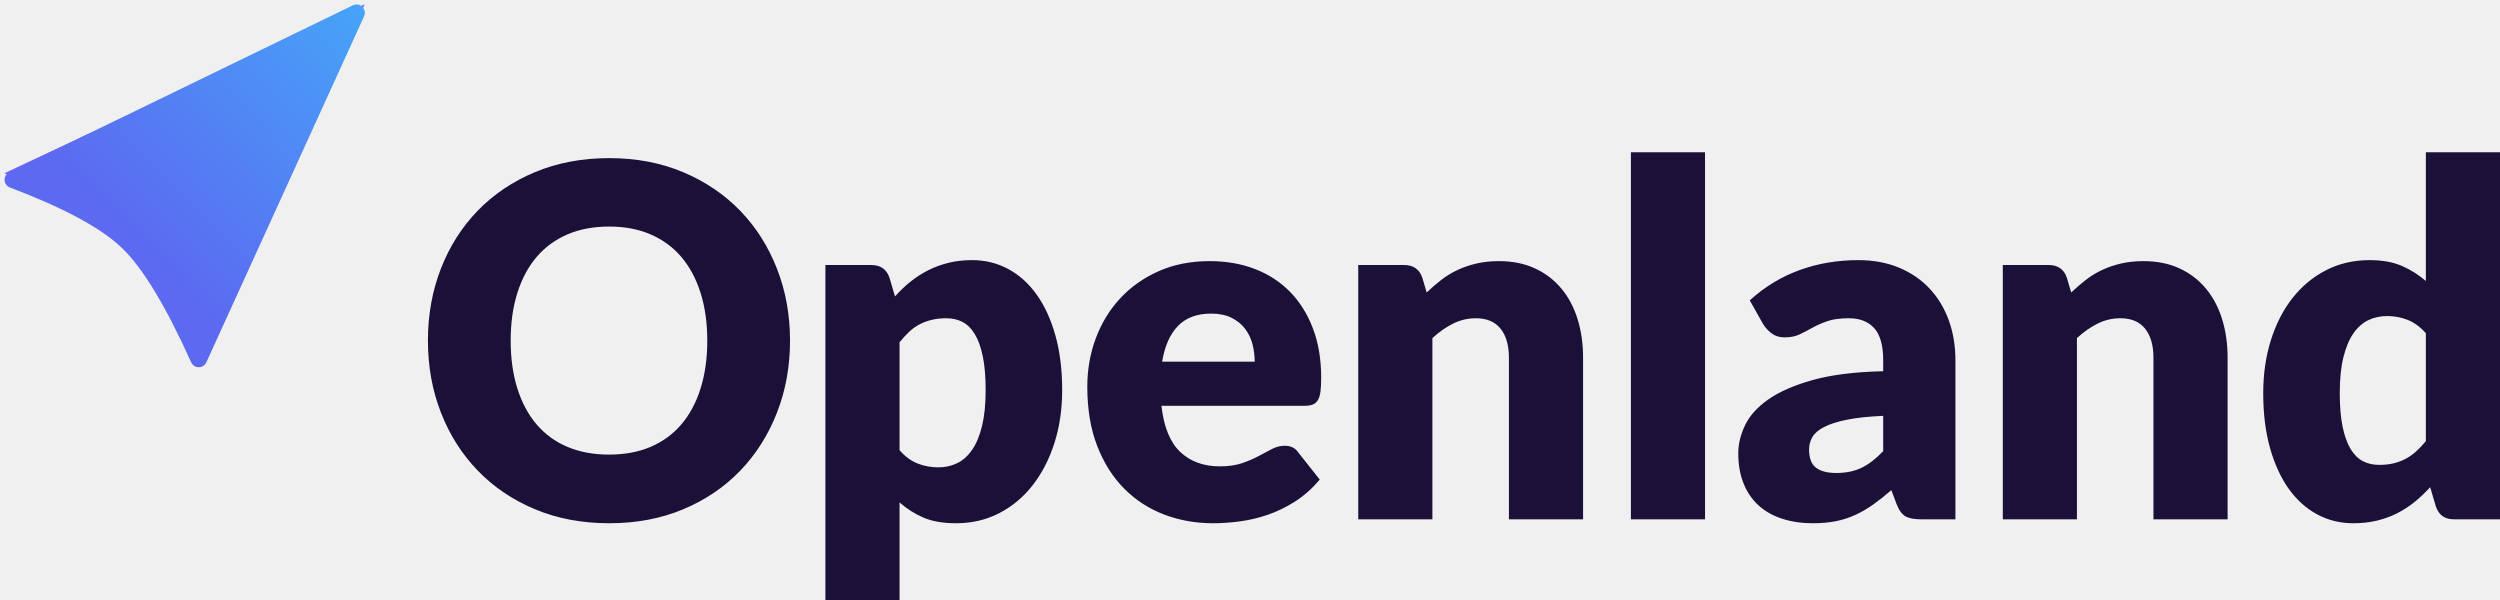
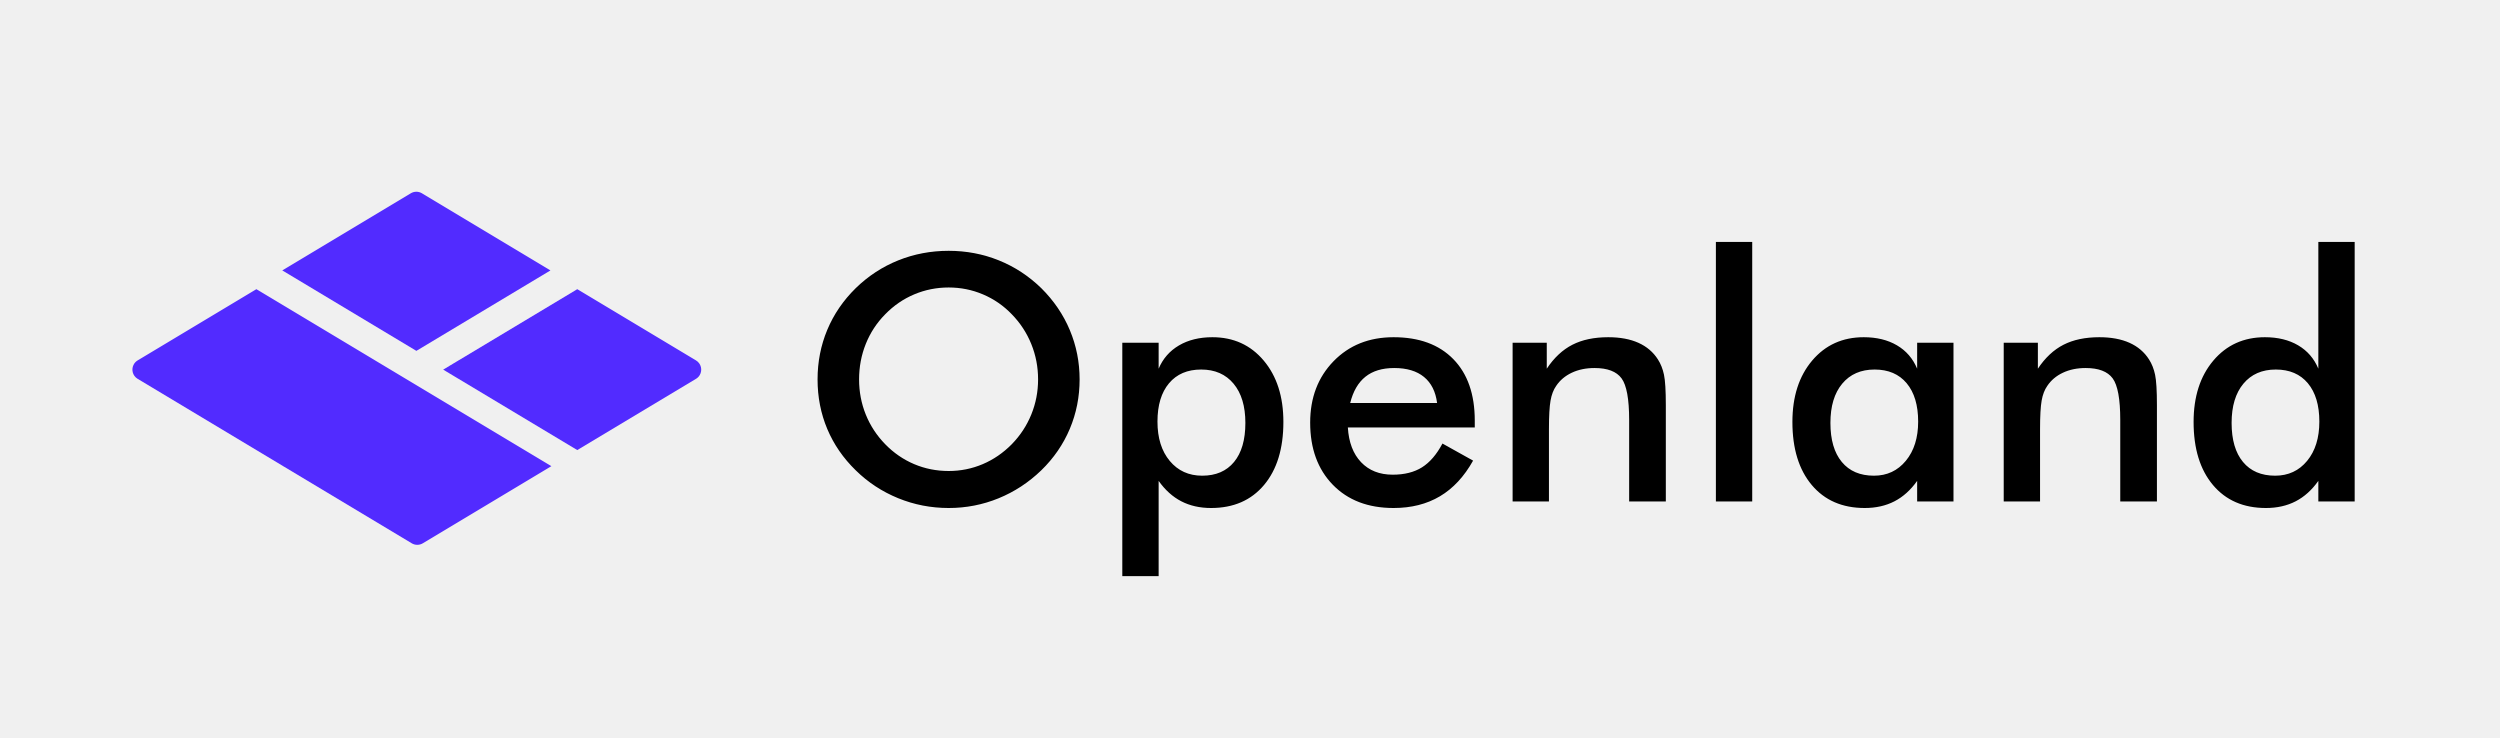
- <svg xmlns="http://www.w3.org/2000/svg" xmlns:xlink="http://www.w3.org/1999/xlink" width="100px" height="24px" viewBox="0 0 100 24" version="1.1">
-   <defs>
-     <polygon id="path-1" points="0 6.754 14.403 0 7.58 14.259 6.064 8.255" />
-     <linearGradient x1="100%" y1="0%" x2="34.191%" y2="65.283%" id="linearGradient-3">
-       <stop stop-color="#46A4F8" offset="0%" />
-       <stop stop-color="#5C69F1" offset="100%" />
-     </linearGradient>
-   </defs>
-   <g id="Socials" stroke="none" stroke-width="1" fill="none" fill-rule="evenodd">
-     <g id="Logo">
-       <path d="M31.601,13.623 C31.601,14.656 31.427,15.617 31.079,16.506 C30.732,17.396 30.242,18.169 29.611,18.826 C28.979,19.483 28.219,19.998 27.329,20.371 C26.44,20.744 25.453,20.93 24.368,20.93 C23.284,20.93 22.296,20.744 21.403,20.371 C20.51,19.998 19.746,19.483 19.112,18.826 C18.477,18.169 17.986,17.396 17.638,16.506 C17.291,15.617 17.117,14.656 17.117,13.623 C17.117,12.589 17.291,11.628 17.638,10.739 C17.986,9.849 18.477,9.078 19.112,8.424 C19.746,7.77 20.51,7.257 21.403,6.884 C22.296,6.511 23.284,6.325 24.368,6.325 C25.453,6.325 26.44,6.513 27.329,6.889 C28.219,7.265 28.979,7.78 29.611,8.434 C30.242,9.088 30.732,9.859 31.079,10.749 C31.427,11.638 31.601,12.596 31.601,13.623 Z M28.291,13.623 C28.291,12.916 28.201,12.28 28.023,11.715 C27.844,11.149 27.587,10.67 27.253,10.278 C26.918,9.885 26.508,9.585 26.023,9.375 C25.539,9.166 24.987,9.062 24.368,9.062 C23.743,9.062 23.187,9.166 22.699,9.375 C22.211,9.585 21.8,9.885 21.465,10.278 C21.13,10.67 20.874,11.149 20.695,11.715 C20.516,12.28 20.427,12.916 20.427,13.623 C20.427,14.335 20.516,14.974 20.695,15.54 C20.874,16.106 21.13,16.585 21.465,16.977 C21.8,17.369 22.211,17.669 22.699,17.875 C23.187,18.081 23.743,18.184 24.368,18.184 C24.987,18.184 25.539,18.081 26.023,17.875 C26.508,17.669 26.918,17.369 27.253,16.977 C27.587,16.585 27.844,16.106 28.023,15.54 C28.201,14.974 28.291,14.335 28.291,13.623 Z M33.016,24 L33.016,10.601 L34.853,10.601 C35.223,10.601 35.465,10.772 35.58,11.112 L35.8,11.857 C35.992,11.641 36.197,11.445 36.417,11.268 C36.637,11.092 36.873,10.94 37.125,10.812 C37.377,10.685 37.648,10.585 37.938,10.513 C38.228,10.441 38.546,10.405 38.89,10.405 C39.407,10.405 39.885,10.523 40.325,10.758 C40.765,10.994 41.145,11.334 41.463,11.779 C41.782,12.223 42.033,12.768 42.214,13.412 C42.396,14.056 42.487,14.786 42.487,15.604 C42.487,16.369 42.383,17.075 42.176,17.723 C41.969,18.37 41.679,18.932 41.306,19.41 C40.933,19.887 40.486,20.26 39.966,20.528 C39.447,20.796 38.871,20.93 38.24,20.93 C37.723,20.93 37.289,20.855 36.939,20.704 C36.588,20.554 36.269,20.351 35.982,20.096 L35.982,24 L33.016,24 Z M37.857,12.73 C37.64,12.73 37.444,12.751 37.269,12.794 C37.093,12.836 36.931,12.897 36.781,12.975 C36.631,13.054 36.492,13.153 36.365,13.274 C36.237,13.395 36.11,13.534 35.982,13.691 L35.982,18.007 C36.205,18.262 36.448,18.44 36.709,18.542 C36.97,18.643 37.245,18.694 37.532,18.694 C37.806,18.694 38.058,18.638 38.287,18.527 C38.517,18.416 38.716,18.237 38.885,17.992 C39.054,17.747 39.187,17.428 39.282,17.036 C39.378,16.644 39.426,16.166 39.426,15.604 C39.426,15.068 39.388,14.616 39.311,14.25 C39.235,13.884 39.128,13.588 38.991,13.363 C38.853,13.137 38.689,12.975 38.498,12.877 C38.307,12.779 38.093,12.73 37.857,12.73 Z M48.39,10.445 C49.046,10.445 49.647,10.549 50.193,10.758 C50.738,10.968 51.207,11.272 51.599,11.671 C51.991,12.07 52.297,12.558 52.517,13.137 C52.737,13.716 52.847,14.371 52.847,15.104 C52.847,15.332 52.838,15.519 52.819,15.663 C52.8,15.807 52.765,15.921 52.714,16.006 C52.662,16.091 52.594,16.15 52.508,16.183 C52.422,16.215 52.312,16.232 52.178,16.232 L46.457,16.232 C46.553,17.082 46.805,17.698 47.213,18.081 C47.621,18.463 48.147,18.654 48.791,18.654 C49.136,18.654 49.432,18.612 49.681,18.527 C49.93,18.442 50.151,18.347 50.346,18.242 C50.54,18.138 50.719,18.043 50.882,17.958 C51.044,17.873 51.215,17.83 51.393,17.83 C51.629,17.83 51.808,17.919 51.929,18.095 L52.79,19.184 C52.484,19.544 52.154,19.836 51.8,20.062 C51.446,20.287 51.082,20.464 50.709,20.592 C50.336,20.719 49.963,20.807 49.59,20.856 C49.217,20.905 48.861,20.93 48.523,20.93 C47.828,20.93 47.176,20.814 46.567,20.582 C45.958,20.35 45.426,20.005 44.97,19.547 C44.514,19.089 44.153,18.52 43.889,17.84 C43.624,17.16 43.492,16.369 43.492,15.467 C43.492,14.786 43.605,14.142 43.831,13.534 C44.058,12.926 44.383,12.393 44.807,11.935 C45.231,11.478 45.744,11.115 46.347,10.847 C46.95,10.579 47.631,10.445 48.39,10.445 Z M48.447,12.544 C47.879,12.544 47.436,12.709 47.117,13.039 C46.798,13.369 46.588,13.845 46.486,14.466 L50.188,14.466 C50.188,14.224 50.158,13.989 50.097,13.76 C50.037,13.531 49.938,13.327 49.801,13.147 C49.663,12.967 49.483,12.822 49.26,12.71 C49.037,12.599 48.766,12.544 48.447,12.544 Z M54.33,20.773 L54.33,10.601 L56.167,10.601 C56.537,10.601 56.779,10.772 56.894,11.112 L57.066,11.7 C57.258,11.517 57.455,11.347 57.659,11.19 C57.863,11.033 58.082,10.901 58.315,10.793 C58.547,10.685 58.799,10.6 59.07,10.538 C59.341,10.476 59.636,10.445 59.955,10.445 C60.497,10.445 60.977,10.541 61.395,10.734 C61.813,10.927 62.165,11.195 62.452,11.538 C62.739,11.882 62.956,12.29 63.103,12.764 C63.249,13.238 63.323,13.753 63.323,14.309 L63.323,20.773 L60.357,20.773 L60.357,14.309 C60.357,13.812 60.245,13.425 60.022,13.147 C59.799,12.869 59.471,12.73 59.037,12.73 C58.712,12.73 58.405,12.802 58.119,12.946 C57.832,13.09 57.557,13.283 57.296,13.524 L57.296,20.773 L54.33,20.773 Z M68.201,6.09 L68.201,20.773 L65.236,20.773 L65.236,6.09 L68.201,6.09 Z M76.859,20.773 C76.578,20.773 76.366,20.734 76.223,20.655 C76.079,20.577 75.96,20.413 75.864,20.165 L75.654,19.606 C75.405,19.822 75.166,20.011 74.936,20.175 C74.707,20.338 74.469,20.477 74.223,20.592 C73.978,20.706 73.716,20.791 73.439,20.847 C73.162,20.902 72.854,20.93 72.516,20.93 C72.063,20.93 71.652,20.869 71.282,20.748 C70.912,20.627 70.598,20.449 70.34,20.214 C70.081,19.978 69.882,19.686 69.742,19.336 C69.601,18.986 69.531,18.582 69.531,18.125 C69.531,17.765 69.62,17.396 69.799,17.016 C69.978,16.637 70.287,16.292 70.727,15.981 C71.167,15.671 71.76,15.411 72.506,15.202 C73.252,14.992 74.193,14.875 75.328,14.849 L75.328,14.417 C75.328,13.822 75.209,13.392 74.97,13.127 C74.73,12.862 74.391,12.73 73.951,12.73 C73.6,12.73 73.313,12.769 73.09,12.848 C72.867,12.926 72.667,13.014 72.492,13.112 C72.317,13.211 72.146,13.299 71.98,13.377 C71.814,13.456 71.617,13.495 71.387,13.495 C71.183,13.495 71.011,13.443 70.87,13.338 C70.73,13.233 70.615,13.109 70.526,12.965 L69.99,12.014 C70.59,11.471 71.255,11.067 71.985,10.803 C72.715,10.538 73.498,10.405 74.333,10.405 C74.933,10.405 75.473,10.505 75.955,10.704 C76.436,10.904 76.845,11.182 77.179,11.538 C77.514,11.895 77.771,12.318 77.95,12.808 C78.128,13.299 78.217,13.835 78.217,14.417 L78.217,20.773 L76.859,20.773 Z M73.453,18.919 C73.836,18.919 74.171,18.851 74.458,18.713 C74.745,18.576 75.035,18.354 75.328,18.046 L75.328,16.634 C74.735,16.66 74.247,16.712 73.865,16.791 C73.482,16.869 73.179,16.967 72.956,17.085 C72.733,17.203 72.578,17.337 72.492,17.487 C72.406,17.638 72.363,17.801 72.363,17.978 C72.363,18.324 72.455,18.568 72.64,18.708 C72.825,18.849 73.096,18.919 73.453,18.919 Z M80.112,20.773 L80.112,10.601 L81.948,10.601 C82.318,10.601 82.561,10.772 82.675,11.112 L82.848,11.7 C83.039,11.517 83.237,11.347 83.441,11.19 C83.645,11.033 83.863,10.901 84.096,10.793 C84.329,10.685 84.581,10.6 84.852,10.538 C85.123,10.476 85.418,10.445 85.737,10.445 C86.279,10.445 86.759,10.541 87.176,10.734 C87.594,10.927 87.946,11.195 88.233,11.538 C88.52,11.882 88.737,12.29 88.884,12.764 C89.031,13.238 89.104,13.753 89.104,14.309 L89.104,20.773 L86.138,20.773 L86.138,14.309 C86.138,13.812 86.027,13.425 85.804,13.147 C85.58,12.869 85.252,12.73 84.818,12.73 C84.493,12.73 84.187,12.802 83.9,12.946 C83.613,13.09 83.339,13.283 83.077,13.524 L83.077,20.773 L80.112,20.773 Z M98.163,20.773 C97.793,20.773 97.551,20.603 97.436,20.263 L97.207,19.488 C97.009,19.704 96.802,19.9 96.585,20.077 C96.368,20.253 96.134,20.405 95.882,20.533 C95.63,20.66 95.359,20.758 95.069,20.827 C94.778,20.896 94.464,20.93 94.126,20.93 C93.61,20.93 93.131,20.812 92.691,20.577 C92.251,20.341 91.872,20.001 91.553,19.557 C91.234,19.112 90.984,18.568 90.802,17.924 C90.62,17.279 90.529,16.545 90.529,15.722 C90.529,14.963 90.631,14.258 90.835,13.608 C91.04,12.957 91.328,12.395 91.701,11.921 C92.074,11.447 92.522,11.076 93.045,10.807 C93.568,10.539 94.145,10.405 94.777,10.405 C95.287,10.405 95.719,10.482 96.073,10.636 C96.427,10.789 96.747,10.991 97.034,11.239 L97.034,6.09 L100,6.09 L100,20.773 L98.163,20.773 Z M95.159,18.595 C95.376,18.595 95.572,18.574 95.748,18.532 C95.923,18.489 96.084,18.429 96.231,18.35 C96.378,18.272 96.516,18.174 96.647,18.056 C96.778,17.938 96.907,17.801 97.034,17.644 L97.034,13.328 C96.805,13.073 96.561,12.895 96.303,12.794 C96.044,12.692 95.772,12.642 95.485,12.642 C95.21,12.642 94.959,12.697 94.729,12.808 C94.499,12.92 94.3,13.098 94.131,13.343 C93.962,13.588 93.83,13.907 93.734,14.299 C93.638,14.692 93.591,15.166 93.591,15.722 C93.591,16.258 93.629,16.709 93.705,17.075 C93.782,17.441 93.889,17.737 94.026,17.963 C94.163,18.188 94.327,18.35 94.518,18.448 C94.71,18.546 94.923,18.595 95.159,18.595 Z" id="Openland" fill="#1B1038" />
-       <g id="Group-9" transform="translate(0.18018, 0.179104)">
-         <mask id="mask-2" fill="white">
-           <use xlink:href="#path-1" />
-         </mask>
-         <use id="Shape" fill="#6B50FF" xlink:href="#path-1" />
-         <polygon id="Path-2" fill="#7F68FF" mask="url(#mask-2)" points="-1.953 6.884 5.619 8.572 18.298 -3.757 -1.046 4.209" />
+ <svg xmlns="http://www.w3.org/2000/svg" width="678px" height="200px" viewBox="0 0 678 200" version="1.1">
+   <defs />
+   <g id="logotype" stroke="none" stroke-width="1" fill="none" fill-rule="evenodd">
+     <g id="Logotype" transform="translate(20, 20)">
+       <g id="Logo" transform="translate(13, 0)" fill="#522BFF">
+         <path d="M81.415,32.415 L116.281,53.335 L79.918,75.153 L43.554,53.335 L78.421,32.415 C79.342,31.862 80.493,31.862 81.415,32.415 Z" id="Mask" />
+         <path d="M123.554,58.424 L155.76,77.747 C157.138,78.574 157.585,80.361 156.758,81.738 C156.512,82.148 156.17,82.491 155.76,82.736 L123.554,102.06 L87.191,80.242 L123.554,58.424 Z" id="Mask" />
+         <path d="M36.528,58.424 L116.528,106.424 L81.661,127.344 C80.74,127.896 79.589,127.896 78.668,127.344 L4.322,82.736 C2.944,81.91 2.497,80.123 3.324,78.745 C3.57,78.336 3.912,77.993 4.322,77.747 L36.528,58.424 Z" id="Mask" />
      </g>
-       <path d="M0.37,6.889 L14.116,0.211 C14.282,0.131 14.481,0.2 14.561,0.365 C14.605,0.455 14.606,0.559 14.565,0.649 L8.253,14.495 C8.177,14.662 7.98,14.736 7.812,14.66 C7.739,14.626 7.68,14.567 7.647,14.494 C6.634,12.243 5.71,10.717 4.874,9.915 C4.047,9.122 2.555,8.317 0.397,7.5 L0.397,7.499 C0.225,7.434 0.139,7.242 0.204,7.07 C0.234,6.991 0.293,6.926 0.37,6.889 Z" id="logo" fill="url(#linearGradient-3)" />
+       <path d="M261.528,82.896 C261.528,79.536 260.915,76.342 259.689,73.314 C258.463,70.287 256.699,67.593 254.398,65.231 C252.158,62.9 249.562,61.107 246.611,59.85 C243.659,58.594 240.548,57.966 237.279,57.966 C234.009,57.966 230.899,58.586 227.947,59.828 C224.995,61.069 222.369,62.87 220.068,65.231 C217.768,67.563 216.012,70.242 214.801,73.269 C213.59,76.296 212.984,79.505 212.984,82.896 C212.984,86.256 213.59,89.435 214.801,92.432 C216.012,95.429 217.768,98.108 220.068,100.47 C222.369,102.831 224.988,104.632 227.924,105.874 C230.861,107.115 233.979,107.735 237.279,107.735 C240.518,107.735 243.598,107.115 246.52,105.874 C249.441,104.632 252.067,102.831 254.398,100.47 C256.699,98.108 258.463,95.422 259.689,92.409 C260.915,89.397 261.528,86.226 261.528,82.896 Z M272.79,82.896 C272.79,87.619 271.904,92.084 270.133,96.292 C268.362,100.5 265.781,104.254 262.391,107.554 C258.97,110.854 255.11,113.381 250.811,115.137 C246.512,116.893 242.001,117.771 237.279,117.771 C232.496,117.771 227.932,116.886 223.588,115.115 C219.243,113.343 215.406,110.823 212.076,107.554 C208.686,104.254 206.112,100.515 204.356,96.337 C202.601,92.16 201.723,87.679 201.723,82.896 C201.723,78.143 202.601,73.663 204.356,69.455 C206.112,65.247 208.686,61.478 212.076,58.147 C215.467,54.848 219.312,52.335 223.61,50.609 C227.909,48.884 232.465,48.021 237.279,48.021 C242.062,48.021 246.595,48.884 250.879,50.609 C255.163,52.335 259,54.848 262.391,58.147 C265.781,61.508 268.362,65.3 270.133,69.523 C271.904,73.746 272.79,78.204 272.79,82.896 Z M293.905,94.339 C293.905,98.79 295.018,102.347 297.243,105.011 C299.468,107.675 302.397,109.007 306.03,109.007 C309.753,109.007 312.637,107.766 314.68,105.283 C316.724,102.801 317.746,99.274 317.746,94.703 C317.746,90.162 316.678,86.612 314.544,84.054 C312.41,81.496 309.481,80.217 305.757,80.217 C302.034,80.217 299.127,81.458 297.039,83.94 C294.95,86.423 293.905,89.889 293.905,94.339 Z M284.369,136.253 L284.369,72.951 L294.223,72.951 L294.223,79.99 C295.374,77.265 297.213,75.161 299.74,73.678 C302.268,72.194 305.288,71.453 308.8,71.453 C314.522,71.453 319.161,73.564 322.718,77.787 C326.275,82.011 328.054,87.558 328.054,94.43 C328.054,101.666 326.305,107.364 322.809,111.527 C319.312,115.69 314.522,117.771 308.437,117.771 C305.409,117.771 302.722,117.166 300.376,115.955 C298.03,114.744 295.979,112.897 294.223,110.415 L294.223,136.253 L284.369,136.253 Z M379.958,95.929 L345.537,95.929 C345.779,99.955 346.975,103.096 349.124,105.351 C351.273,107.607 354.134,108.734 357.707,108.734 C360.885,108.734 363.534,108.068 365.653,106.736 C367.772,105.404 369.619,103.255 371.193,100.288 L379.503,104.92 C377.082,109.249 374.084,112.473 370.512,114.592 C366.94,116.711 362.747,117.771 357.934,117.771 C351.031,117.771 345.537,115.667 341.45,111.459 C337.363,107.251 335.319,101.635 335.319,94.612 C335.319,87.861 337.431,82.313 341.654,77.969 C345.877,73.625 351.304,71.453 357.934,71.453 C364.866,71.453 370.27,73.436 374.145,77.401 C378.02,81.367 379.958,86.922 379.958,94.067 L379.958,95.929 Z M369.74,89.299 C369.347,86.211 368.166,83.857 366.198,82.238 C364.23,80.618 361.536,79.808 358.115,79.808 C354.876,79.808 352.272,80.595 350.305,82.169 C348.337,83.744 346.959,86.12 346.172,89.299 L369.74,89.299 Z M390.22,116 L390.22,72.951 L399.484,72.951 L399.484,79.99 C401.452,77.023 403.768,74.858 406.432,73.496 C409.096,72.134 412.335,71.453 416.149,71.453 C419.358,71.453 422.091,71.96 424.346,72.974 C426.601,73.988 428.365,75.494 429.636,77.492 C430.393,78.673 430.938,80.05 431.271,81.625 C431.604,83.199 431.771,85.954 431.771,89.889 L431.771,116 L421.826,116 L421.826,93.885 C421.826,88.224 421.137,84.463 419.76,82.601 C418.382,80.739 415.938,79.808 412.426,79.808 C410.125,79.808 408.074,80.232 406.273,81.08 C404.471,81.927 403.056,83.123 402.027,84.667 C401.3,85.696 400.793,87.021 400.506,88.64 C400.218,90.26 400.074,92.841 400.074,96.383 L400.074,116 L390.22,116 Z M445.348,116 L445.348,45.614 L455.202,45.614 L455.202,116 L445.348,116 Z M509.785,116 L499.931,116 L499.931,110.415 C498.175,112.897 496.124,114.744 493.778,115.955 C491.432,117.166 488.745,117.771 485.718,117.771 C479.633,117.771 474.842,115.69 471.345,111.527 C467.849,107.364 466.101,101.666 466.101,94.43 C466.101,87.558 467.887,82.011 471.459,77.787 C475.031,73.564 479.693,71.453 485.445,71.453 C488.957,71.453 491.962,72.187 494.459,73.655 C496.957,75.123 498.781,77.235 499.931,79.99 L499.931,72.951 L509.785,72.951 L509.785,116 Z M500.204,94.339 C500.204,89.889 499.167,86.423 497.093,83.94 C495.019,81.458 492.121,80.217 488.397,80.217 C484.673,80.217 481.744,81.496 479.61,84.054 C477.476,86.612 476.409,90.162 476.409,94.703 C476.409,99.274 477.438,102.801 479.497,105.283 C481.555,107.766 484.461,109.007 488.215,109.007 C491.757,109.007 494.641,107.66 496.866,104.965 C499.091,102.271 500.204,98.729 500.204,94.339 Z M523.408,116 L523.408,72.951 L532.672,72.951 L532.672,79.99 C534.64,77.023 536.956,74.858 539.62,73.496 C542.284,72.134 545.523,71.453 549.337,71.453 C552.546,71.453 555.279,71.96 557.534,72.974 C559.789,73.988 561.553,75.494 562.824,77.492 C563.581,78.673 564.126,80.05 564.459,81.625 C564.792,83.199 564.958,85.954 564.958,89.889 L564.958,116 L555.014,116 L555.014,93.885 C555.014,88.224 554.325,84.463 552.948,82.601 C551.57,80.739 549.126,79.808 545.614,79.808 C543.313,79.808 541.262,80.232 539.461,81.08 C537.659,81.927 536.244,83.123 535.215,84.667 C534.488,85.696 533.981,87.021 533.694,88.64 C533.406,90.26 533.262,92.841 533.262,96.383 L533.262,116 L523.408,116 Z M609.006,94.339 C609.006,89.889 607.969,86.423 605.896,83.94 C603.822,81.458 600.923,80.217 597.2,80.217 C593.476,80.217 590.547,81.496 588.413,84.054 C586.279,86.612 585.211,90.162 585.211,94.703 C585.211,99.274 586.241,102.801 588.299,105.283 C590.358,107.766 593.264,109.007 597.018,109.007 C600.59,109.007 603.481,107.667 605.691,104.988 C607.901,102.309 609.006,98.759 609.006,94.339 Z M608.734,45.614 L618.588,45.614 L618.588,116 L608.734,116 L608.734,110.415 C606.978,112.897 604.927,114.744 602.581,115.955 C600.235,117.166 597.548,117.771 594.521,117.771 C588.436,117.771 583.645,115.69 580.148,111.527 C576.652,107.364 574.903,101.666 574.903,94.43 C574.903,87.558 576.689,82.011 580.262,77.787 C583.834,73.564 588.496,71.453 594.248,71.453 C597.76,71.453 600.764,72.187 603.262,73.655 C605.76,75.123 607.583,77.235 608.734,79.99 L608.734,45.614 Z" id="Openland" fill="#000000" />
    </g>
  </g>
</svg>
